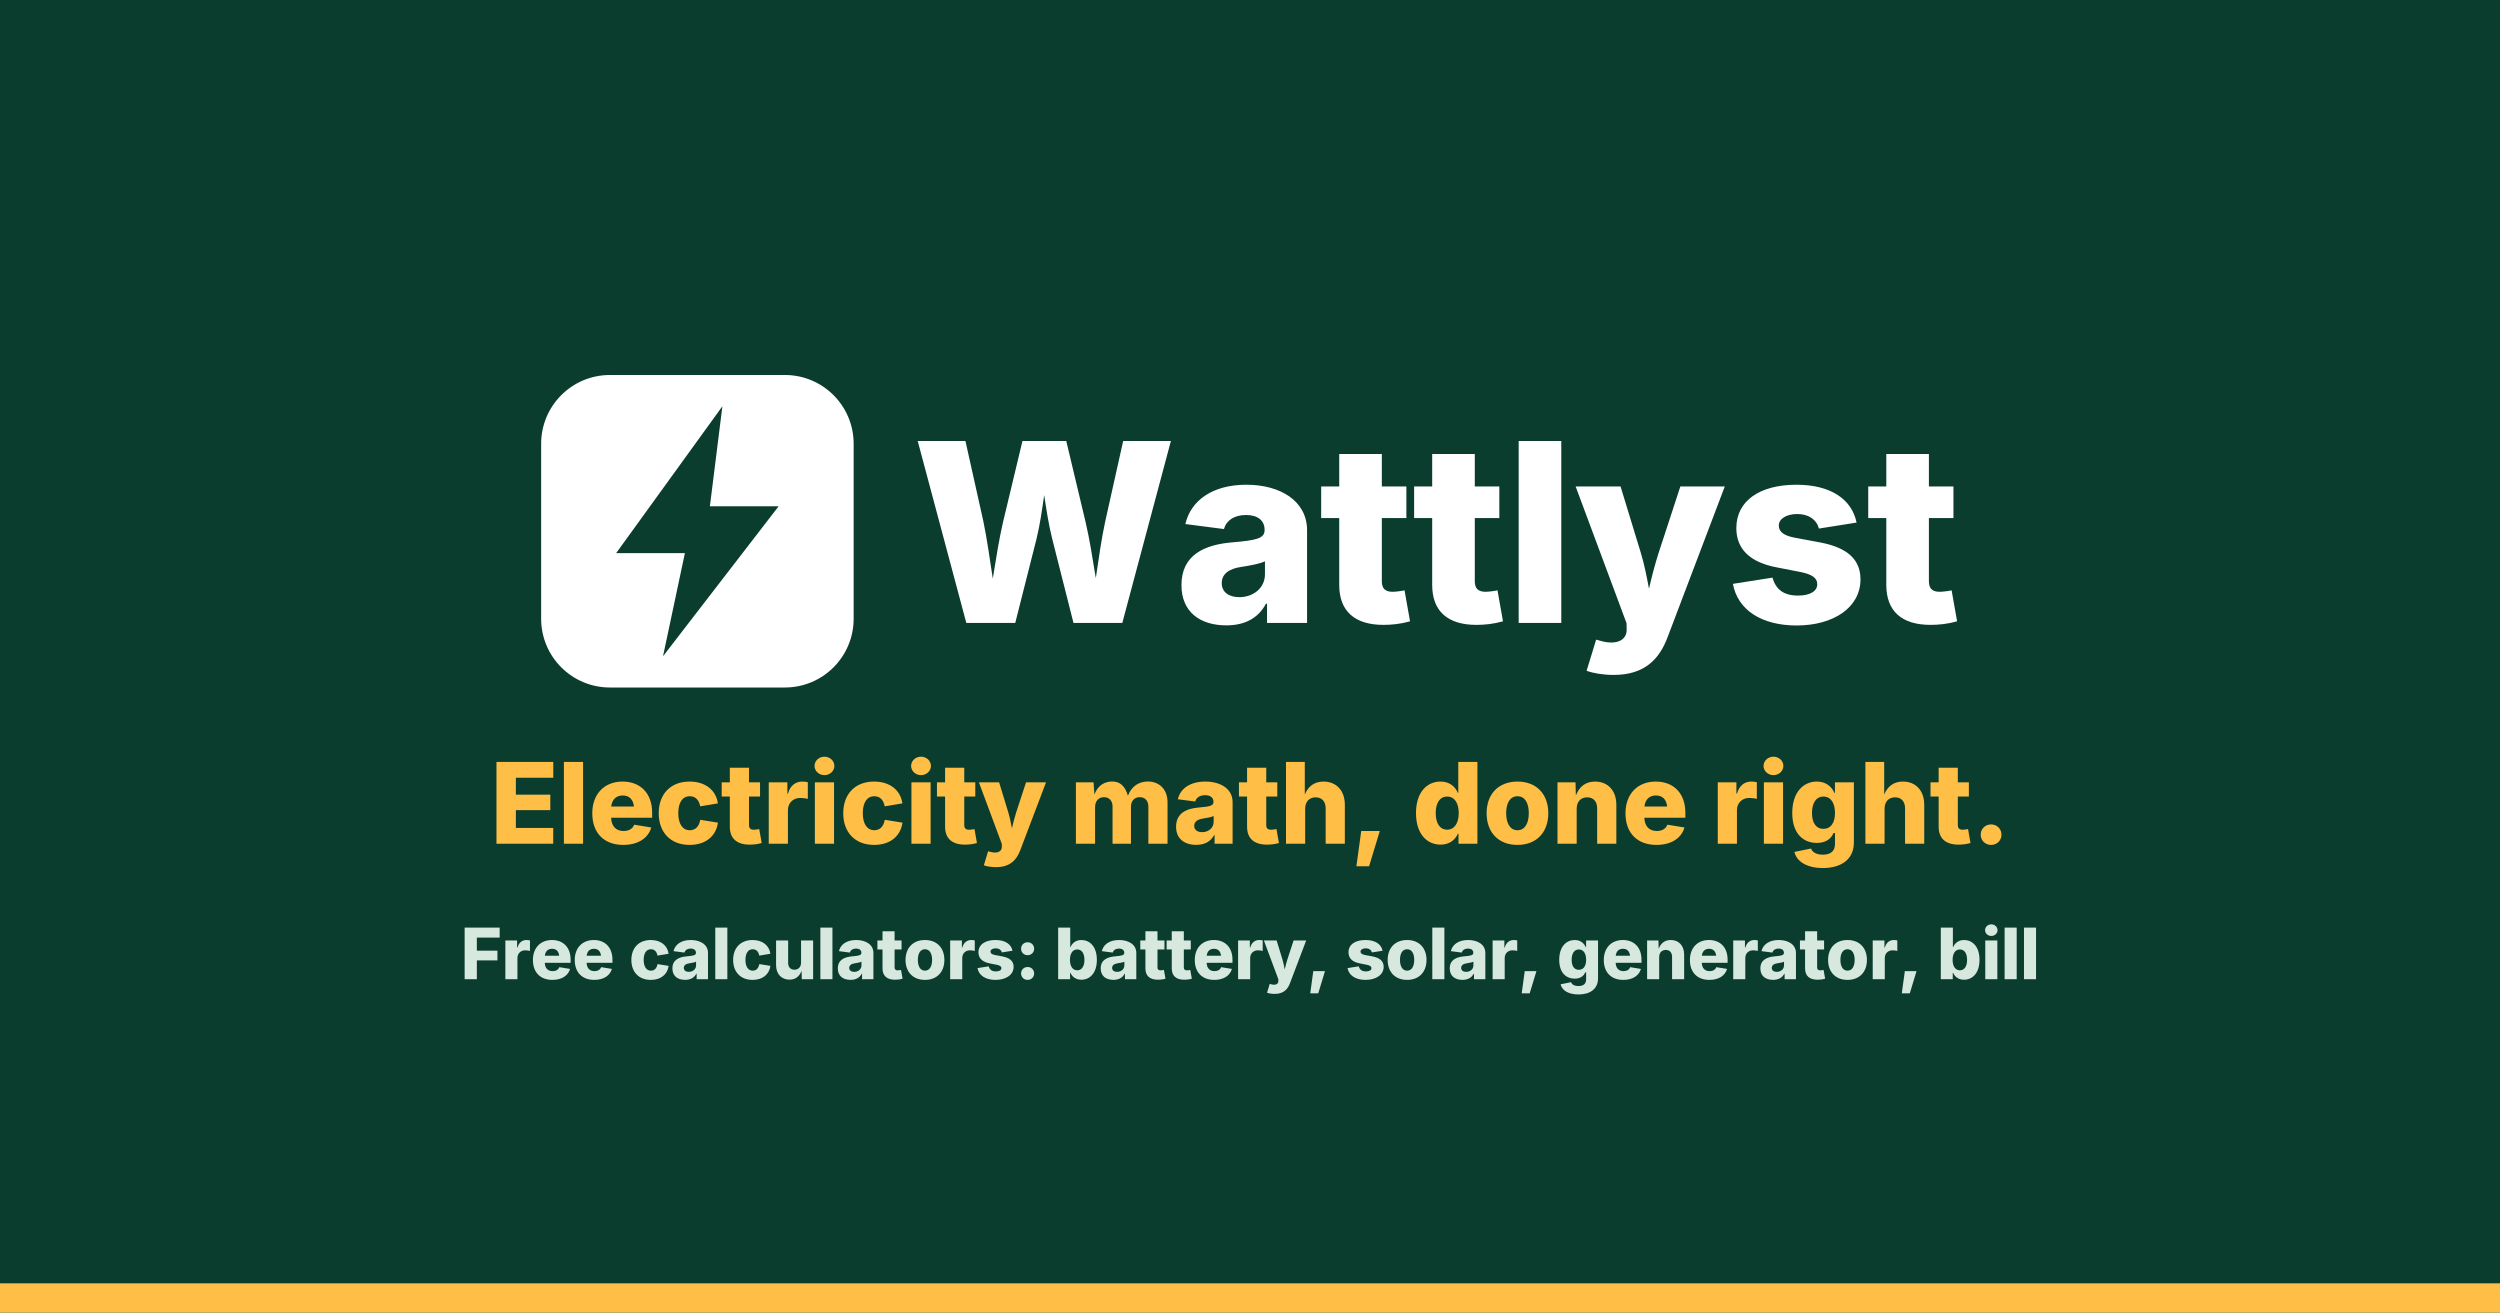
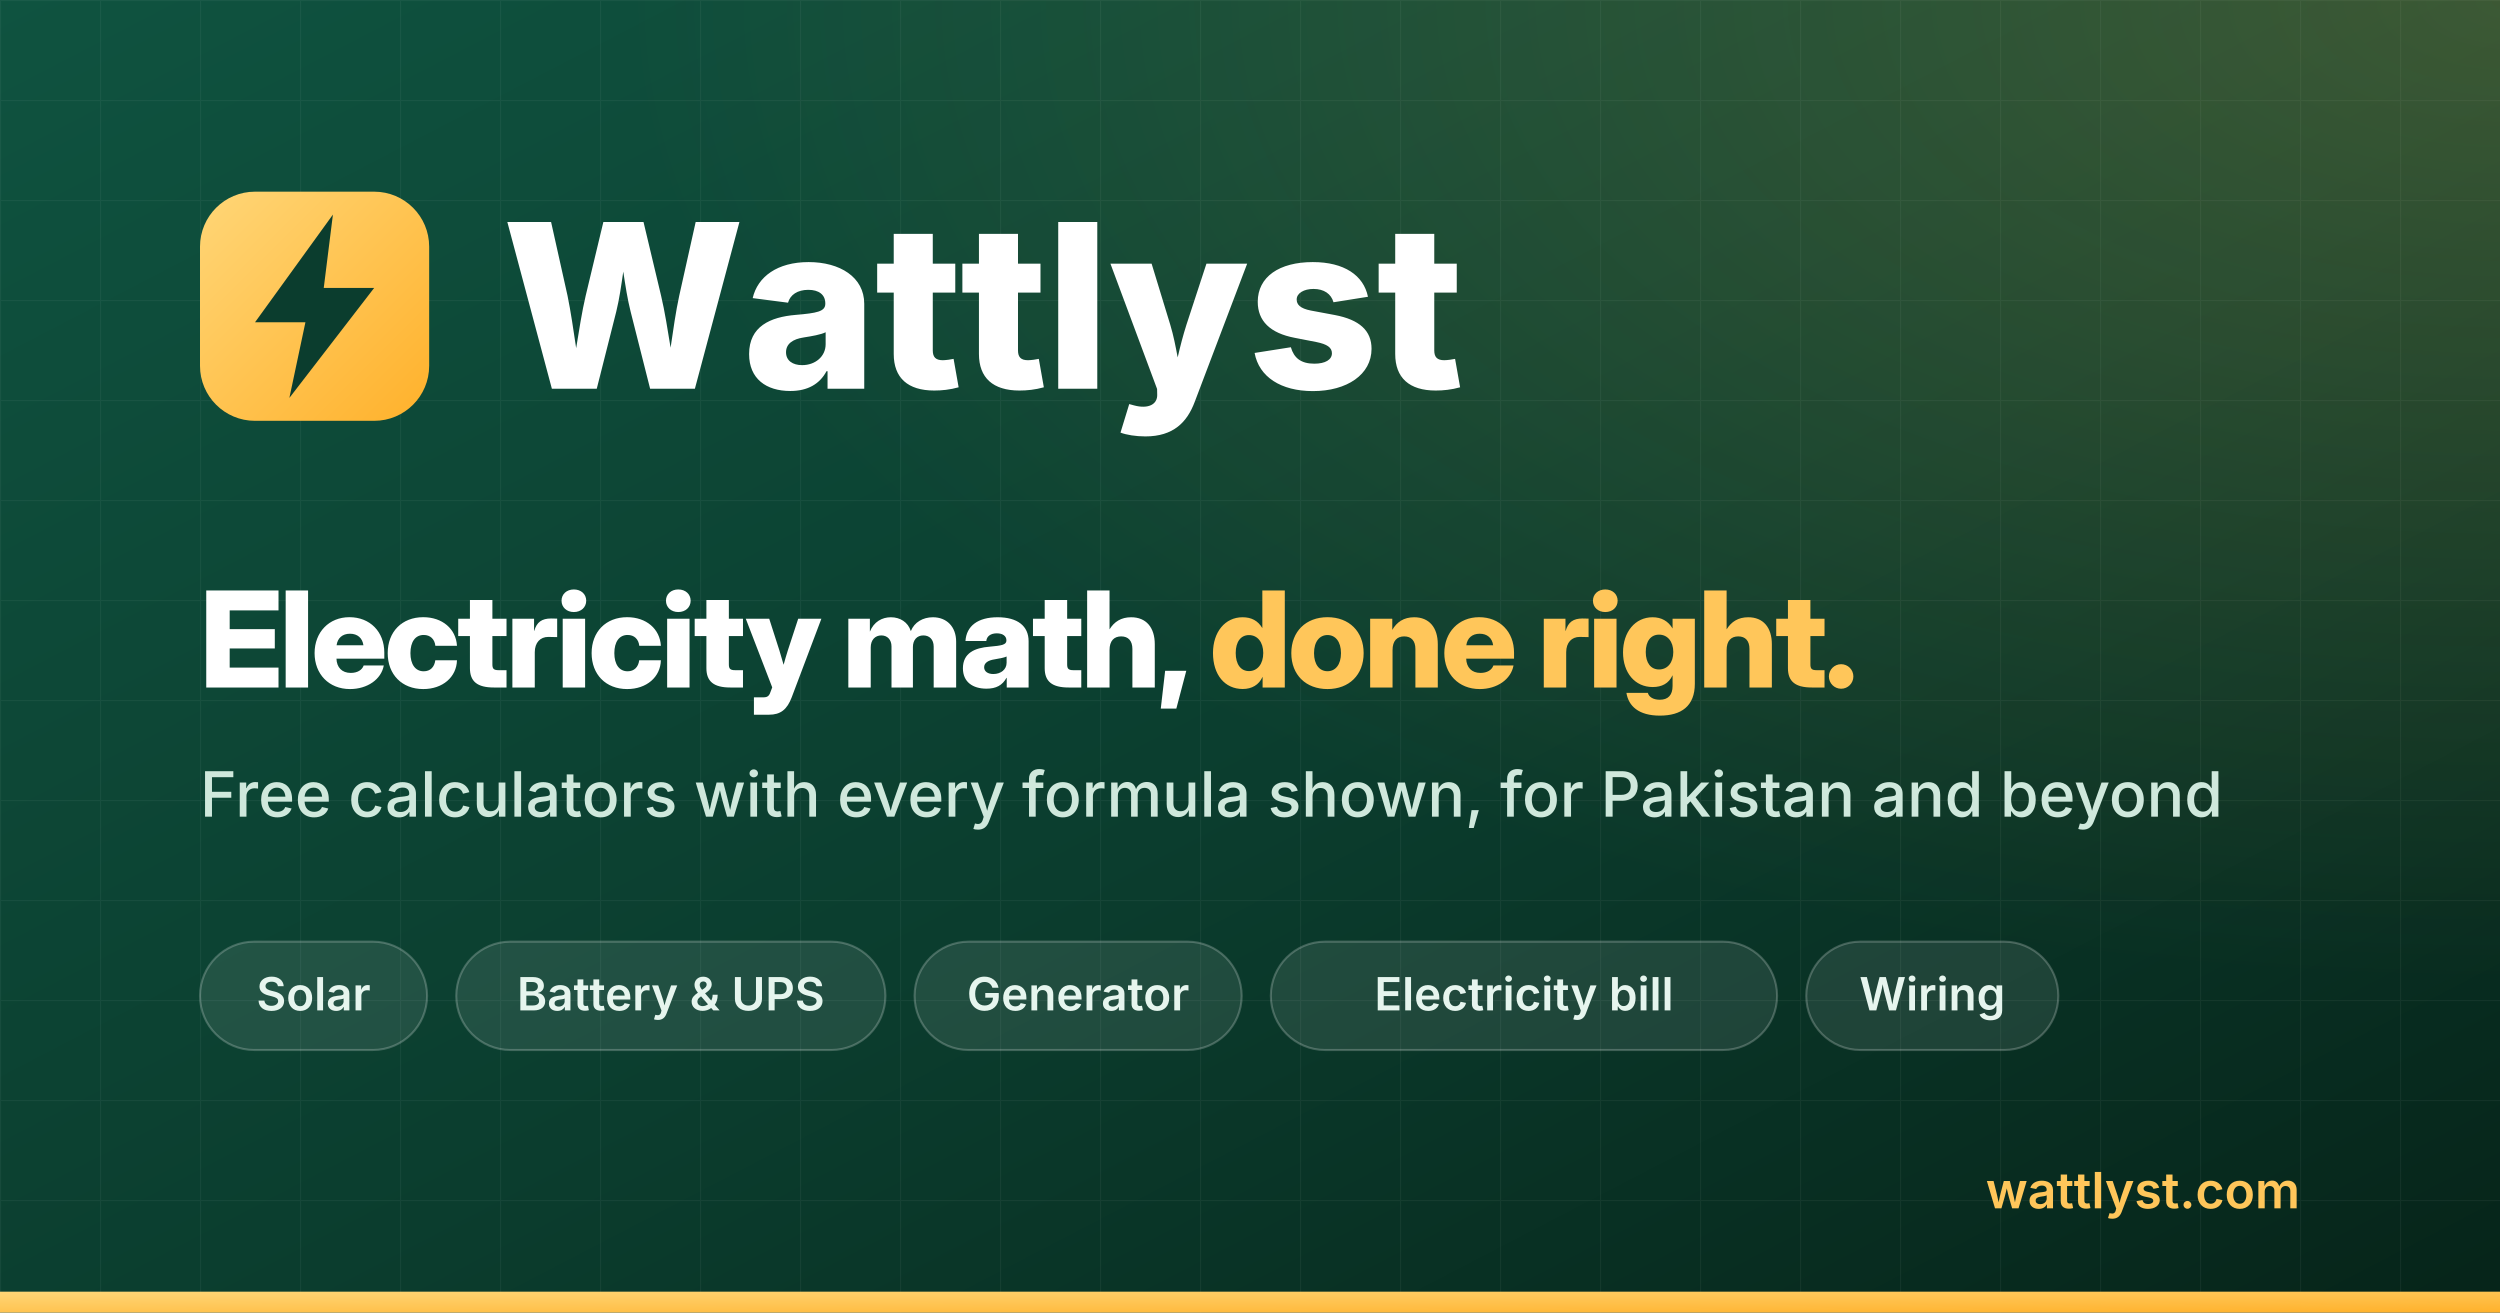
<svg xmlns="http://www.w3.org/2000/svg" viewBox="0 0 1200 630">
-   <rect width="1200" height="630" fill="#0b3d2e" />
-   <rect x="0" y="616" width="1200" height="14" fill="#ffbf47" />
-   <g transform="translate(259.75 180.0) scale(1.5)">
-     <rect width="100" height="100" rx="22" fill="#ffffff" />
+   <defs>
+     <linearGradient id="og" x1="0" y1="0" x2="1" y2="1">
+       <stop offset="0" stop-color="#17895f" />
+       <stop offset="1" stop-color="#0a3528" />
+     </linearGradient>
+     <linearGradient id="ob" x1="0" y1="0" x2="0" y2="1">
+       <stop offset="0" stop-color="#ffd677" />
+       <stop offset="1" stop-color="#ffaf1f" />
+     </linearGradient>
+     <linearGradient id="oa" x1="0" y1="0" x2="1" y2="1">
+       <stop offset="0" stop-color="#ffd677" />
+       <stop offset="1" stop-color="#ffb12b" />
+     </linearGradient>
+   </defs>
+   <defs>
+     <linearGradient id="obg" x1="0" y1="0" x2="1" y2="1">
+       <stop offset="0" stop-color="#0f5340" />
+       <stop offset=".55" stop-color="#0b3d2e" />
+       <stop offset="1" stop-color="#062419" />
+     </linearGradient>
+     <radialGradient id="oglow" cx="1" cy="0" r=".75">
+       <stop offset="0" stop-color="#ffbf47" stop-opacity=".2" />
+       <stop offset="1" stop-color="#ffbf47" stop-opacity="0" />
+     </radialGradient>
+     <pattern id="ogrid" width="48" height="48" patternUnits="userSpaceOnUse">
+       <path d="M48 0H0V48" fill="none" stroke="#ffffff" stroke-opacity=".05" />
+     </pattern>
+   </defs>
+   <rect width="1200" height="630" fill="url(#obg)" />
+   <rect width="1200" height="630" fill="url(#ogrid)" />
+   <rect width="1200" height="630" fill="url(#oglow)" />
+   <g transform="translate(96 92) scale(1.1)">
+     <rect width="100" height="100" rx="24" fill="url(#oa)" />
    <path d="M58 10 L24 57 H46 L39 90 L76 42 H54 Z" fill="#0b3d2e" />
  </g>
-   <path transform="translate(437.75 299.0)" d="M26.074 0.0H49.57L59.766 -40.312C61.406 -46.934 62.402 -54.082 63.457 -61.348C64.57 -53.965 65.684 -46.758 67.324 -40.312L77.52 0.0H100.957L124.277 -87.305H101.367L92.754 -48.691C90.996 -40.605 89.59 -30.762 88.242 -21.504C86.719 -30.762 85.195 -40.605 83.262 -48.691L74.062 -87.305H53.027L43.77 -48.691C41.836 -40.488 40.312 -30.586 38.789 -21.27C37.383 -30.586 35.977 -40.488 34.277 -48.691L25.664 -87.305H2.754ZM150.909 1.172C159.991 1.172 166.32 -2.461 169.894 -9.199H170.421V0.0H189.64V-44.473C189.64 -58.535 176.808 -66.328 160.519 -66.328C144.113 -66.328 133.8 -58.652 131.222 -47.461L149.738 -45.059C150.851 -49.16 154.659 -51.797 160.343 -51.797C165.909 -51.797 169.249 -49.219 169.249 -44.707V-44.473C169.249 -40.43 164.796 -39.609 153.722 -38.672C140.48 -37.559 129.347 -32.695 129.347 -18.164C129.347 -5.215 138.312 1.172 150.909 1.172ZM157.12 -12.363C152.198 -12.363 148.683 -14.707 148.683 -19.102C148.683 -23.438 152.081 -26.016 158.116 -26.895C161.925 -27.48 167.081 -28.359 169.425 -29.59V-23.32C169.425 -16.875 163.976 -12.363 157.12 -12.363ZM237.307 -65.508H225.53V-81.094H205.08V-65.508H196.409V-50.332H205.08V-18.223C205.08 -5.742 212.405 0.938 226.291 0.938C230.159 0.938 234.495 0.527 239.065 -0.762L236.428 -15.645C235.315 -15.352 232.151 -14.941 230.745 -14.941C227.053 -14.941 225.53 -16.582 225.53 -20.039V-50.332H237.307ZM281.927 -65.508H270.15V-81.094H249.701V-65.508H241.029V-50.332H249.701V-18.223C249.701 -5.742 257.025 0.938 270.912 0.938C274.779 0.938 279.115 0.527 283.685 -0.762L281.048 -15.645C279.935 -15.352 276.771 -14.941 275.365 -14.941C271.673 -14.941 270.15 -16.582 270.15 -20.039V-50.332H281.927ZM311.665 -87.305H291.216V0.0H311.665ZM323.824 22.969C326.871 24.141 331.793 24.961 336.832 24.961C351.539 24.961 358.688 17.52 362.672 6.914L390.152 -65.508H368.824L358.336 -33.457C356.578 -27.891 355.113 -22.324 353.766 -16.406C352.652 -22.324 351.598 -27.832 349.898 -33.457L340.113 -65.508H318.551L342.984 0.117L343.043 2.871C343.336 8.203 338.355 10.723 330.973 8.73L328.395 8.027ZM424.577 1.23C442.448 1.23 455.28 -7.441 455.28 -20.918C455.28 -30.41 449.011 -36.152 436.003 -38.613L423.464 -40.957C417.839 -42.07 416.081 -44.121 416.081 -46.758C416.081 -50.098 419.948 -52.266 424.87 -52.266C430.378 -52.266 434.128 -49.688 435.359 -45.293L453.405 -48.164C451.12 -59.414 440.925 -66.328 424.519 -66.328C406.941 -66.328 395.691 -58.594 395.691 -45.527C395.691 -35.508 402.136 -29.121 415.085 -26.66L426.511 -24.434C431.96 -23.32 434.538 -21.621 434.538 -18.574C434.538 -15.234 431.081 -13.125 425.339 -13.125C418.366 -13.125 414.675 -16.055 413.034 -21.738L394.05 -18.75C396.335 -6.211 407.82 1.23 424.577 1.23ZM499.901 -65.508H488.123V-81.094H467.674V-65.508H459.002V-50.332H467.674V-18.223C467.674 -5.742 474.998 0.938 488.885 0.938C492.752 0.938 497.088 0.527 501.659 -0.762L499.022 -15.645C497.909 -15.352 494.745 -14.941 493.338 -14.941C489.647 -14.941 488.123 -16.582 488.123 -20.039V-50.332H499.901Z" fill="#ffffff" />
-   <path transform="translate(235.25 405.0)" d="M3.059 0.0H30.296V-7.594H12.366V-16.137H28.898V-23.572H12.366V-31.693H30.322V-39.287H3.059ZM44.627 -39.287H35.425V0.0H44.627ZM63.915 0.554C71.061 0.554 75.886 -2.689 77.362 -7.805L69.162 -9.149C68.424 -7.172 66.552 -6.117 64.073 -6.117C60.593 -6.117 58.246 -8.227 58.088 -12.498H77.784V-14.818C77.784 -24.548 71.852 -29.848 63.572 -29.848C54.713 -29.848 49.044 -23.73 49.044 -14.634C49.044 -5.194 54.66 0.554 63.915 0.554ZM58.141 -17.851C58.483 -21.094 60.408 -23.177 63.651 -23.177C66.868 -23.177 68.688 -21.199 69.057 -17.851ZM95.754 0.554C103.348 0.554 108.437 -3.533 109.359 -10.125L100.869 -11.496C100.316 -8.306 98.575 -6.486 95.859 -6.486C92.326 -6.486 90.322 -9.624 90.322 -14.687C90.322 -19.775 92.326 -22.808 95.859 -22.808C98.575 -22.808 100.263 -21.041 100.843 -17.956L109.333 -19.38C108.41 -25.787 103.269 -29.848 95.754 -29.848C86.526 -29.848 80.936 -23.73 80.936 -14.634C80.936 -5.563 86.526 0.554 95.754 0.554ZM129.57 -29.479H124.271V-36.492H115.069V-29.479H111.166V-22.649H115.069V-8.2C115.069 -2.584 118.364 0.422 124.613 0.422C126.354 0.422 128.305 0.237 130.361 -0.343L129.175 -7.04C128.674 -6.908 127.25 -6.724 126.617 -6.724C124.956 -6.724 124.271 -7.462 124.271 -9.018V-22.649H129.57ZM133.75 0.0H142.952V-16.084C142.952 -19.617 145.457 -21.99 148.859 -21.99C149.966 -21.99 151.627 -21.806 152.497 -21.516V-29.531C151.733 -29.716 150.757 -29.848 149.887 -29.848C146.644 -29.848 144.06 -27.976 143.005 -24.1H142.689V-29.479H133.75ZM155.886 0.0H165.088V-29.479H155.886ZM160.474 -32.933C163.111 -32.933 165.246 -34.91 165.246 -37.362C165.246 -39.814 163.111 -41.792 160.474 -41.792C157.864 -41.792 155.728 -39.814 155.728 -37.362C155.728 -34.91 157.864 -32.933 160.474 -32.933ZM184.324 0.554C191.917 0.554 197.006 -3.533 197.929 -10.125L189.439 -11.496C188.885 -8.306 187.145 -6.486 184.429 -6.486C180.896 -6.486 178.892 -9.624 178.892 -14.687C178.892 -19.775 180.896 -22.808 184.429 -22.808C187.145 -22.808 188.832 -21.041 189.412 -17.956L197.903 -19.38C196.98 -25.787 191.838 -29.848 184.324 -29.848C175.095 -29.848 169.505 -23.73 169.505 -14.634C169.505 -5.563 175.095 0.554 184.324 0.554ZM202.241 0.0H211.443V-29.479H202.241ZM206.828 -32.933C209.465 -32.933 211.601 -34.91 211.601 -37.362C211.601 -39.814 209.465 -41.792 206.828 -41.792C204.218 -41.792 202.082 -39.814 202.082 -37.362C202.082 -34.91 204.218 -32.933 206.828 -32.933ZM232.893 -29.479H227.593V-36.492H218.391V-29.479H214.489V-22.649H218.391V-8.2C218.391 -2.584 221.687 0.422 227.936 0.422C229.676 0.422 231.627 0.237 233.684 -0.343L232.497 -7.04C231.996 -6.908 230.573 -6.724 229.94 -6.724C228.279 -6.724 227.593 -7.462 227.593 -9.018V-22.649H232.893ZM236.994 10.336C238.365 10.863 240.579 11.232 242.847 11.232C249.465 11.232 252.682 7.884 254.475 3.111L266.841 -29.479H257.244L252.524 -15.056C251.733 -12.551 251.074 -10.046 250.467 -7.383C249.966 -10.046 249.492 -12.524 248.727 -15.056L244.324 -29.479H234.621L245.616 0.053L245.642 1.292C245.774 3.691 243.533 4.825 240.21 3.929L239.05 3.612ZM281.186 0.0H290.388V-17.508C290.388 -20.593 292.155 -22.359 294.66 -22.359C297.112 -22.359 298.773 -20.646 298.773 -17.93V0.0H307.606V-17.692C307.606 -20.514 309.214 -22.359 311.825 -22.359C314.25 -22.359 315.964 -20.777 315.964 -17.798V0.0H325.166V-19.881C325.166 -26.104 321.238 -29.874 315.727 -29.874C311.746 -29.874 307.949 -27.87 306.156 -23.045C304.706 -27.87 302.306 -29.874 298.562 -29.874C295.002 -29.874 291.707 -28.055 290.072 -23.625L289.65 -29.479H281.186ZM338.97 0.527C343.057 0.527 345.905 -1.107 347.513 -4.14H347.751V0.0H356.399V-20.013C356.399 -26.341 350.625 -29.848 343.294 -29.848C335.912 -29.848 331.271 -26.394 330.111 -21.357L338.443 -20.276C338.944 -22.122 340.658 -23.309 343.215 -23.309C345.72 -23.309 347.223 -22.148 347.223 -20.118V-20.013C347.223 -18.193 345.219 -17.824 340.236 -17.402C334.277 -16.901 329.267 -14.713 329.267 -8.174C329.267 -2.347 333.301 0.527 338.97 0.527ZM341.765 -5.563C339.55 -5.563 337.968 -6.618 337.968 -8.596C337.968 -10.547 339.498 -11.707 342.213 -12.103C343.927 -12.366 346.248 -12.762 347.302 -13.315V-10.494C347.302 -7.594 344.85 -5.563 341.765 -5.563ZM377.849 -29.479H372.549V-36.492H363.347V-29.479H359.445V-22.649H363.347V-8.2C363.347 -2.584 366.643 0.422 372.892 0.422C374.632 0.422 376.584 0.237 378.64 -0.343L377.454 -7.04C376.953 -6.908 375.529 -6.724 374.896 -6.724C373.235 -6.724 372.549 -7.462 372.549 -9.018V-22.649H377.849ZM391.231 -16.822C391.231 -20.25 393.261 -22.28 396.267 -22.28C399.273 -22.28 401.066 -20.303 401.066 -16.98V0.0H410.268V-18.773C410.268 -25.444 406.234 -29.848 400.064 -29.848C395.476 -29.848 392.629 -27.422 391.046 -23.625V-39.287H382.029V0.0H391.231ZM415.819 10.811H421.91L427.051 -6.117H418.139ZM456.241 0.422C460.723 0.422 463.36 -2.109 464.52 -4.772H464.837V0.0H473.907V-39.287H464.731V-24.416H464.52C463.413 -27.079 460.882 -29.848 456.162 -29.848C449.966 -29.848 444.428 -25.049 444.428 -14.713C444.428 -4.72 449.676 0.422 456.241 0.422ZM459.379 -6.75C455.819 -6.75 453.894 -9.914 453.894 -14.713C453.894 -19.512 455.819 -22.649 459.379 -22.649C462.885 -22.649 464.942 -19.591 464.942 -14.713C464.942 -9.888 462.859 -6.75 459.379 -6.75ZM493.142 0.554C502.344 0.554 507.934 -5.563 507.934 -14.634C507.934 -23.73 502.344 -29.848 493.142 -29.848C483.914 -29.848 478.324 -23.73 478.324 -14.634C478.324 -5.563 483.914 0.554 493.142 0.554ZM493.142 -6.486C489.609 -6.486 487.711 -9.782 487.711 -14.687C487.711 -19.617 489.609 -22.808 493.142 -22.808C496.676 -22.808 498.574 -19.617 498.574 -14.687C498.574 -9.782 496.676 -6.486 493.142 -6.486ZM521.554 -16.822C521.554 -20.25 523.584 -22.28 526.59 -22.28C529.596 -22.28 531.388 -20.303 531.388 -16.98V0.0H540.591V-18.773C540.591 -25.444 536.556 -29.848 530.387 -29.848C525.614 -29.848 522.714 -27.211 521.158 -23.124L521 -29.479H512.351V0.0H521.554ZM559.852 0.554C566.998 0.554 571.823 -2.689 573.3 -7.805L565.099 -9.149C564.361 -7.172 562.489 -6.117 560.011 -6.117C556.53 -6.117 554.183 -8.227 554.025 -12.498H573.722V-14.818C573.722 -24.548 567.789 -29.848 559.51 -29.848C550.65 -29.848 544.981 -23.73 544.981 -14.634C544.981 -5.194 550.598 0.554 559.852 0.554ZM554.078 -17.851C554.421 -21.094 556.346 -23.177 559.589 -23.177C562.806 -23.177 564.625 -21.199 564.994 -17.851ZM589.279 0.0H598.481V-16.084C598.481 -19.617 600.986 -21.99 604.388 -21.99C605.495 -21.99 607.156 -21.806 608.026 -21.516V-29.531C607.262 -29.716 606.286 -29.848 605.416 -29.848C602.173 -29.848 599.589 -27.976 598.534 -24.1H598.218V-29.479H589.279ZM611.415 0.0H620.617V-29.479H611.415ZM616.003 -32.933C618.64 -32.933 620.775 -34.91 620.775 -37.362C620.775 -39.814 618.64 -41.792 616.003 -41.792C613.393 -41.792 611.257 -39.814 611.257 -37.362C611.257 -34.91 613.393 -32.933 616.003 -32.933ZM639.747 11.654C648.554 11.654 654.618 7.488 654.618 -0.659V-29.479H645.521V-24.416H645.258C644.15 -27.079 641.487 -29.848 636.82 -29.848C630.624 -29.848 625.034 -25.049 625.034 -14.739C625.034 -4.799 630.387 -0.396 636.847 -0.396C641.224 -0.396 643.755 -2.479 644.836 -5.142H645.548V0.079C645.548 3.586 643.438 5.247 639.694 5.247C636.398 5.247 634.579 3.902 634.052 2.294L626.063 3.929C627.144 8.543 632.048 11.654 639.747 11.654ZM639.984 -7.146C636.451 -7.146 634.5 -10.02 634.5 -14.766C634.5 -19.512 636.451 -22.649 639.984 -22.649C643.518 -22.649 645.548 -19.591 645.548 -14.766C645.548 -9.993 643.518 -7.146 639.984 -7.146ZM669.345 -16.822C669.345 -20.25 671.375 -22.28 674.381 -22.28C677.387 -22.28 679.18 -20.303 679.18 -16.98V0.0H688.382V-18.773C688.382 -25.444 684.348 -29.848 678.178 -29.848C673.59 -29.848 670.742 -27.422 669.16 -23.625V-39.287H660.143V0.0H669.345ZM709.806 -29.479H704.506V-36.492H695.304V-29.479H691.401V-22.649H695.304V-8.2C695.304 -2.584 698.6 0.422 704.849 0.422C706.589 0.422 708.54 0.237 710.597 -0.343L709.41 -7.04C708.909 -6.908 707.485 -6.724 706.853 -6.724C705.191 -6.724 704.506 -7.462 704.506 -9.018V-22.649H709.806ZM720.472 0.554C723.293 0.554 725.455 -1.556 725.455 -4.351C725.455 -7.146 723.293 -9.281 720.472 -9.281C717.651 -9.281 715.488 -7.146 715.488 -4.351C715.488 -1.556 717.651 0.554 720.472 0.554Z" fill="#ffbf47" />
-   <path transform="translate(221.1 470.0)" d="M1.926 0.0H7.786V-8.998H17.664V-13.68H7.786V-19.955H18.743V-24.736H1.926ZM21.474 0.0H27.268V-10.127C27.268 -12.352 28.846 -13.846 30.987 -13.846C31.684 -13.846 32.73 -13.729 33.278 -13.547V-18.594C32.797 -18.71 32.182 -18.793 31.635 -18.793C29.593 -18.793 27.966 -17.614 27.302 -15.174H27.102V-18.561H21.474ZM44.061 0.349C48.56 0.349 51.598 -1.693 52.528 -4.914L47.365 -5.761C46.9 -4.516 45.721 -3.852 44.161 -3.852C41.969 -3.852 40.492 -5.18 40.392 -7.869H52.794V-9.33C52.794 -15.456 49.058 -18.793 43.845 -18.793C38.267 -18.793 34.698 -14.941 34.698 -9.214C34.698 -3.271 38.234 0.349 44.061 0.349ZM40.425 -11.239C40.641 -13.281 41.853 -14.593 43.895 -14.593C45.921 -14.593 47.066 -13.348 47.299 -11.239ZM64.141 0.349C68.64 0.349 71.678 -1.693 72.608 -4.914L67.445 -5.761C66.98 -4.516 65.801 -3.852 64.241 -3.852C62.049 -3.852 60.572 -5.18 60.472 -7.869H72.874V-9.33C72.874 -15.456 69.138 -18.793 63.925 -18.793C58.347 -18.793 54.778 -14.941 54.778 -9.214C54.778 -3.271 58.314 0.349 64.141 0.349ZM60.505 -11.239C60.721 -13.281 61.933 -14.593 63.975 -14.593C66.001 -14.593 67.146 -13.348 67.378 -11.239ZM91.285 0.349C96.067 0.349 99.271 -2.225 99.852 -6.375L94.506 -7.238C94.157 -5.229 93.062 -4.084 91.352 -4.084C89.127 -4.084 87.865 -6.06 87.865 -9.247C87.865 -12.451 89.127 -14.36 91.352 -14.36C93.062 -14.36 94.124 -13.248 94.489 -11.306L99.835 -12.202C99.254 -16.236 96.017 -18.793 91.285 -18.793C85.475 -18.793 81.955 -14.941 81.955 -9.214C81.955 -3.503 85.475 0.349 91.285 0.349ZM107.763 0.332C110.336 0.332 112.129 -0.697 113.142 -2.606H113.291V0.0H118.736V-12.601C118.736 -16.585 115.101 -18.793 110.485 -18.793C105.837 -18.793 102.915 -16.618 102.185 -13.447L107.431 -12.767C107.746 -13.929 108.825 -14.676 110.436 -14.676C112.013 -14.676 112.959 -13.945 112.959 -12.667V-12.601C112.959 -11.455 111.697 -11.223 108.56 -10.957C104.808 -10.642 101.653 -9.264 101.653 -5.146C101.653 -1.478 104.193 0.332 107.763 0.332ZM109.523 -3.503C108.128 -3.503 107.132 -4.167 107.132 -5.412C107.132 -6.641 108.095 -7.371 109.805 -7.62C110.884 -7.786 112.345 -8.035 113.009 -8.384V-6.607C113.009 -4.781 111.465 -3.503 109.523 -3.503ZM128.025 -24.736H122.231V0.0H128.025ZM140.136 0.349C144.918 0.349 148.122 -2.225 148.703 -6.375L143.357 -7.238C143.009 -5.229 141.913 -4.084 140.203 -4.084C137.978 -4.084 136.717 -6.06 136.717 -9.247C136.717 -12.451 137.978 -14.36 140.203 -14.36C141.913 -14.36 142.975 -13.248 143.341 -11.306L148.686 -12.202C148.105 -16.236 144.868 -18.793 140.136 -18.793C134.326 -18.793 130.806 -14.941 130.806 -9.214C130.806 -3.503 134.326 0.349 140.136 0.349ZM157.859 0.232C160.847 0.232 162.673 -1.428 163.669 -4.018L163.753 0.0H169.198V-18.561H163.404V-7.969C163.404 -5.811 162.126 -4.532 160.233 -4.532C158.34 -4.532 157.211 -5.777 157.211 -7.869V-18.561H151.418V-6.74C151.418 -2.54 153.958 0.232 157.859 0.232ZM178.47 -24.736H172.676V0.0H178.47ZM187.161 0.332C189.735 0.332 191.528 -0.697 192.54 -2.606H192.69V0.0H198.135V-12.601C198.135 -16.585 194.499 -18.793 189.884 -18.793C185.236 -18.793 182.314 -16.618 181.583 -13.447L186.829 -12.767C187.145 -13.929 188.224 -14.676 189.834 -14.676C191.411 -14.676 192.358 -13.945 192.358 -12.667V-12.601C192.358 -11.455 191.096 -11.223 187.958 -10.957C184.206 -10.642 181.052 -9.264 181.052 -5.146C181.052 -1.478 183.592 0.332 187.161 0.332ZM188.921 -3.503C187.527 -3.503 186.531 -4.167 186.531 -5.412C186.531 -6.641 187.493 -7.371 189.203 -7.62C190.282 -7.786 191.743 -8.035 192.407 -8.384V-6.607C192.407 -4.781 190.864 -3.503 188.921 -3.503ZM211.641 -18.561H208.304V-22.977H202.51V-18.561H200.053V-14.261H202.51V-5.163C202.51 -1.627 204.585 0.266 208.52 0.266C209.615 0.266 210.844 0.149 212.139 -0.216L211.392 -4.433C211.076 -4.35 210.18 -4.233 209.781 -4.233C208.735 -4.233 208.304 -4.698 208.304 -5.678V-14.261H211.641ZM222.889 0.349C228.683 0.349 232.202 -3.503 232.202 -9.214C232.202 -14.941 228.683 -18.793 222.889 -18.793C217.078 -18.793 213.559 -14.941 213.559 -9.214C213.559 -3.503 217.078 0.349 222.889 0.349ZM222.889 -4.084C220.664 -4.084 219.469 -6.159 219.469 -9.247C219.469 -12.352 220.664 -14.36 222.889 -14.36C225.113 -14.36 226.309 -12.352 226.309 -9.247C226.309 -6.159 225.113 -4.084 222.889 -4.084ZM234.983 0.0H240.777V-10.127C240.777 -12.352 242.354 -13.846 244.496 -13.846C245.193 -13.846 246.239 -13.729 246.787 -13.547V-18.594C246.305 -18.71 245.691 -18.793 245.143 -18.793C243.101 -18.793 241.474 -17.614 240.81 -15.174H240.611V-18.561H234.983ZM256.74 0.349C261.803 0.349 265.439 -2.108 265.439 -5.927C265.439 -8.616 263.663 -10.243 259.977 -10.94L256.424 -11.604C254.831 -11.92 254.333 -12.501 254.333 -13.248C254.333 -14.194 255.428 -14.809 256.823 -14.809C258.383 -14.809 259.446 -14.078 259.795 -12.833L264.908 -13.646C264.26 -16.834 261.372 -18.793 256.723 -18.793C251.743 -18.793 248.555 -16.602 248.555 -12.899C248.555 -10.061 250.381 -8.251 254.05 -7.554L257.288 -6.923C258.832 -6.607 259.562 -6.126 259.562 -5.263C259.562 -4.316 258.583 -3.719 256.956 -3.719C254.98 -3.719 253.934 -4.549 253.469 -6.159L248.09 -5.312C248.738 -1.76 251.992 0.349 256.74 0.349ZM272.155 -11.505C273.931 -11.505 275.292 -12.85 275.292 -14.609C275.292 -16.369 273.931 -17.714 272.155 -17.714C270.378 -17.714 269.017 -16.369 269.017 -14.609C269.017 -12.85 270.378 -11.505 272.155 -11.505ZM272.155 0.349C273.931 0.349 275.292 -0.979 275.292 -2.739C275.292 -4.499 273.931 -5.844 272.155 -5.844C270.378 -5.844 269.017 -4.499 269.017 -2.739C269.017 -0.979 270.378 0.349 272.155 0.349ZM297.954 0.266C302.071 0.266 305.392 -2.972 305.392 -9.264C305.392 -15.771 301.889 -18.793 297.987 -18.793C295.032 -18.793 293.439 -17.05 292.741 -15.373H292.609V-24.736H286.815V0.0H292.542V-3.005H292.741C293.472 -1.328 295.115 0.266 297.954 0.266ZM295.979 -4.25C293.771 -4.25 292.476 -6.226 292.476 -9.264C292.476 -12.335 293.771 -14.261 295.979 -14.261C298.22 -14.261 299.432 -12.285 299.432 -9.264C299.432 -6.242 298.203 -4.25 295.979 -4.25ZM313.353 0.332C315.926 0.332 317.719 -0.697 318.731 -2.606H318.881V0.0H324.326V-12.601C324.326 -16.585 320.69 -18.793 316.075 -18.793C311.427 -18.793 308.505 -16.618 307.774 -13.447L313.02 -12.767C313.336 -13.929 314.415 -14.676 316.025 -14.676C317.603 -14.676 318.549 -13.945 318.549 -12.667V-12.601C318.549 -11.455 317.287 -11.223 314.149 -10.957C310.397 -10.642 307.243 -9.264 307.243 -5.146C307.243 -1.478 309.783 0.332 313.353 0.332ZM315.112 -3.503C313.718 -3.503 312.722 -4.167 312.722 -5.412C312.722 -6.641 313.685 -7.371 315.394 -7.62C316.474 -7.786 317.935 -8.035 318.599 -8.384V-6.607C318.599 -4.781 317.055 -3.503 315.112 -3.503ZM337.832 -18.561H334.495V-22.977H328.701V-18.561H326.244V-14.261H328.701V-5.163C328.701 -1.627 330.776 0.266 334.711 0.266C335.806 0.266 337.035 0.149 338.33 -0.216L337.583 -4.433C337.267 -4.35 336.371 -4.233 335.972 -4.233C334.927 -4.233 334.495 -4.698 334.495 -5.678V-14.261H337.832ZM350.474 -18.561H347.137V-22.977H341.343V-18.561H338.886V-14.261H341.343V-5.163C341.343 -1.627 343.419 0.266 347.353 0.266C348.449 0.266 349.677 0.149 350.972 -0.216L350.225 -4.433C349.91 -4.35 349.013 -4.233 348.615 -4.233C347.569 -4.233 347.137 -4.698 347.137 -5.678V-14.261H350.474ZM361.755 0.349C366.254 0.349 369.292 -1.693 370.222 -4.914L365.059 -5.761C364.594 -4.516 363.416 -3.852 361.855 -3.852C359.664 -3.852 358.186 -5.18 358.086 -7.869H370.488V-9.33C370.488 -15.456 366.752 -18.793 361.54 -18.793C355.961 -18.793 352.392 -14.941 352.392 -9.214C352.392 -3.271 355.928 0.349 361.755 0.349ZM358.12 -11.239C358.335 -13.281 359.547 -14.593 361.589 -14.593C363.615 -14.593 364.76 -13.348 364.993 -11.239ZM373.186 0.0H378.98V-10.127C378.98 -12.352 380.557 -13.846 382.699 -13.846C383.396 -13.846 384.442 -13.729 384.99 -13.547V-18.594C384.508 -18.71 383.894 -18.793 383.346 -18.793C381.304 -18.793 379.677 -17.614 379.013 -15.174H378.814V-18.561H373.186ZM387.073 6.508C387.937 6.84 389.331 7.072 390.759 7.072C394.926 7.072 396.951 4.964 398.08 1.959L405.866 -18.561H399.823L396.852 -9.479C396.354 -7.902 395.939 -6.325 395.557 -4.648C395.241 -6.325 394.943 -7.886 394.461 -9.479L391.689 -18.561H385.579L392.502 0.033L392.519 0.813C392.602 2.324 391.191 3.038 389.099 2.474L388.368 2.274ZM407.817 6.807H411.652L414.89 -3.852H409.278ZM434.364 0.349C439.427 0.349 443.063 -2.108 443.063 -5.927C443.063 -8.616 441.287 -10.243 437.601 -10.94L434.049 -11.604C432.455 -11.92 431.957 -12.501 431.957 -13.248C431.957 -14.194 433.052 -14.809 434.447 -14.809C436.008 -14.809 437.07 -14.078 437.419 -12.833L442.532 -13.646C441.884 -16.834 438.996 -18.793 434.347 -18.793C429.367 -18.793 426.179 -16.602 426.179 -12.899C426.179 -10.061 428.006 -8.251 431.674 -7.554L434.912 -6.923C436.456 -6.607 437.186 -6.126 437.186 -5.263C437.186 -4.316 436.207 -3.719 434.58 -3.719C432.604 -3.719 431.558 -4.549 431.093 -6.159L425.715 -5.312C426.362 -1.76 429.616 0.349 434.364 0.349ZM454.311 0.349C460.105 0.349 463.625 -3.503 463.625 -9.214C463.625 -14.941 460.105 -18.793 454.311 -18.793C448.501 -18.793 444.981 -14.941 444.981 -9.214C444.981 -3.503 448.501 0.349 454.311 0.349ZM454.311 -4.084C452.086 -4.084 450.891 -6.159 450.891 -9.247C450.891 -12.352 452.086 -14.36 454.311 -14.36C456.536 -14.36 457.731 -12.352 457.731 -9.247C457.731 -6.159 456.536 -4.084 454.311 -4.084ZM472.2 -24.736H466.406V0.0H472.2ZM480.891 0.332C483.464 0.332 485.257 -0.697 486.27 -2.606H486.419V0.0H491.864V-12.601C491.864 -16.585 488.229 -18.793 483.613 -18.793C478.965 -18.793 476.043 -16.618 475.313 -13.447L480.559 -12.767C480.874 -13.929 481.953 -14.676 483.564 -14.676C485.141 -14.676 486.087 -13.945 486.087 -12.667V-12.601C486.087 -11.455 484.825 -11.223 481.688 -10.957C477.936 -10.642 474.781 -9.264 474.781 -5.146C474.781 -1.478 477.321 0.332 480.891 0.332ZM482.651 -3.503C481.256 -3.503 480.26 -4.167 480.26 -5.412C480.26 -6.641 481.223 -7.371 482.933 -7.62C484.012 -7.786 485.473 -8.035 486.137 -8.384V-6.607C486.137 -4.781 484.593 -3.503 482.651 -3.503ZM495.359 0.0H501.153V-10.127C501.153 -12.352 502.731 -13.846 504.872 -13.846C505.569 -13.846 506.615 -13.729 507.163 -13.547V-18.594C506.682 -18.71 506.067 -18.793 505.52 -18.793C503.478 -18.793 501.851 -17.614 501.187 -15.174H500.987V-18.561H495.359ZM509.313 6.807H513.148L516.386 -3.852H510.774ZM536.59 7.338C542.135 7.338 545.954 4.715 545.954 -0.415V-18.561H540.226V-15.373H540.06C539.363 -17.05 537.686 -18.793 534.748 -18.793C530.846 -18.793 527.327 -15.771 527.327 -9.28C527.327 -3.021 530.697 -0.249 534.764 -0.249C537.52 -0.249 539.114 -1.561 539.794 -3.237H540.243V0.05C540.243 2.258 538.915 3.304 536.557 3.304C534.482 3.304 533.336 2.457 533.004 1.444L527.974 2.474C528.655 5.379 531.743 7.338 536.59 7.338ZM536.74 -4.499C534.515 -4.499 533.287 -6.309 533.287 -9.297C533.287 -12.285 534.515 -14.261 536.74 -14.261C538.964 -14.261 540.243 -12.335 540.243 -9.297C540.243 -6.292 538.964 -4.499 536.74 -4.499ZM558.081 0.349C562.58 0.349 565.619 -1.693 566.548 -4.914L561.385 -5.761C560.92 -4.516 559.742 -3.852 558.181 -3.852C555.99 -3.852 554.512 -5.18 554.413 -7.869H566.814V-9.33C566.814 -15.456 563.079 -18.793 557.866 -18.793C552.288 -18.793 548.718 -14.941 548.718 -9.214C548.718 -3.271 552.254 0.349 558.081 0.349ZM554.446 -11.239C554.662 -13.281 555.873 -14.593 557.915 -14.593C559.941 -14.593 561.086 -13.348 561.319 -11.239ZM575.306 -10.592C575.306 -12.75 576.584 -14.028 578.477 -14.028C580.369 -14.028 581.498 -12.783 581.498 -10.691V0.0H587.292V-11.82C587.292 -16.021 584.752 -18.793 580.867 -18.793C577.863 -18.793 576.036 -17.133 575.057 -14.56L574.957 -18.561H569.512V0.0H575.306ZM599.42 0.349C603.919 0.349 606.957 -1.693 607.887 -4.914L602.724 -5.761C602.259 -4.516 601.08 -3.852 599.52 -3.852C597.328 -3.852 595.851 -5.18 595.751 -7.869H608.152V-9.33C608.152 -15.456 604.417 -18.793 599.204 -18.793C593.626 -18.793 590.057 -14.941 590.057 -9.214C590.057 -3.271 593.593 0.349 599.42 0.349ZM595.784 -11.239C596 -13.281 597.212 -14.593 599.254 -14.593C601.279 -14.593 602.425 -13.348 602.657 -11.239ZM610.851 0.0H616.644V-10.127C616.644 -12.352 618.222 -13.846 620.363 -13.846C621.06 -13.846 622.106 -13.729 622.654 -13.547V-18.594C622.173 -18.71 621.559 -18.793 621.011 -18.793C618.969 -18.793 617.342 -17.614 616.678 -15.174H616.478V-18.561H610.851ZM629.984 0.332C632.557 0.332 634.35 -0.697 635.363 -2.606H635.512V0.0H640.958V-12.601C640.958 -16.585 637.322 -18.793 632.707 -18.793C628.058 -18.793 625.136 -16.618 624.406 -13.447L629.652 -12.767C629.968 -13.929 631.047 -14.676 632.657 -14.676C634.234 -14.676 635.18 -13.945 635.18 -12.667V-12.601C635.18 -11.455 633.919 -11.223 630.781 -10.957C627.029 -10.642 623.875 -9.264 623.875 -5.146C623.875 -1.478 626.415 0.332 629.984 0.332ZM631.744 -3.503C630.349 -3.503 629.353 -4.167 629.353 -5.412C629.353 -6.641 630.316 -7.371 632.026 -7.62C633.105 -7.786 634.566 -8.035 635.23 -8.384V-6.607C635.23 -4.781 633.686 -3.503 631.744 -3.503ZM654.463 -18.561H651.127V-22.977H645.333V-18.561H642.876V-14.261H645.333V-5.163C645.333 -1.627 647.408 0.266 651.342 0.266C652.438 0.266 653.667 0.149 654.962 -0.216L654.214 -4.433C653.899 -4.35 653.003 -4.233 652.604 -4.233C651.558 -4.233 651.127 -4.698 651.127 -5.678V-14.261H654.463ZM665.711 0.349C671.505 0.349 675.025 -3.503 675.025 -9.214C675.025 -14.941 671.505 -18.793 665.711 -18.793C659.901 -18.793 656.381 -14.941 656.381 -9.214C656.381 -3.503 659.901 0.349 665.711 0.349ZM665.711 -4.084C663.487 -4.084 662.291 -6.159 662.291 -9.247C662.291 -12.352 663.487 -14.36 665.711 -14.36C667.936 -14.36 669.131 -12.352 669.131 -9.247C669.131 -6.159 667.936 -4.084 665.711 -4.084ZM677.806 0.0H683.6V-10.127C683.6 -12.352 685.177 -13.846 687.319 -13.846C688.016 -13.846 689.062 -13.729 689.61 -13.547V-18.594C689.128 -18.71 688.514 -18.793 687.966 -18.793C685.924 -18.793 684.297 -17.614 683.633 -15.174H683.434V-18.561H677.806ZM691.76 6.807H695.595L698.832 -3.852H693.221ZM721.627 0.266C725.744 0.266 729.064 -2.972 729.064 -9.264C729.064 -15.771 725.561 -18.793 721.66 -18.793C718.705 -18.793 717.111 -17.05 716.414 -15.373H716.281V-24.736H710.487V0.0H716.215V-3.005H716.414C717.144 -1.328 718.788 0.266 721.627 0.266ZM719.651 -4.25C717.443 -4.25 716.148 -6.226 716.148 -9.264C716.148 -12.335 717.443 -14.261 719.651 -14.261C721.892 -14.261 723.104 -12.285 723.104 -9.264C723.104 -6.242 721.876 -4.25 719.651 -4.25ZM731.829 0.0H737.623V-18.561H731.829ZM734.717 -20.735C736.378 -20.735 737.722 -21.98 737.722 -23.524C737.722 -25.068 736.378 -26.313 734.717 -26.313C733.074 -26.313 731.729 -25.068 731.729 -23.524C731.729 -21.98 733.074 -20.735 734.717 -20.735ZM746.912 -24.736H741.118V0.0H746.912ZM756.201 -24.736H750.407V0.0H756.201Z" fill="#d7e8df" />
+   <path transform="translate(241 186.6) scale(1.1)" d="M21.729 0.0H41.309L49.805 -33.594C51.172 -39.111 52.002 -45.068 52.881 -51.123C53.809 -44.971 54.736 -38.965 56.104 -33.594L64.6 0.0H84.131L103.564 -72.754H84.473L77.295 -40.576C75.83 -33.838 74.658 -25.635 73.535 -17.92C72.266 -25.635 70.996 -33.838 69.385 -40.576L61.719 -72.754H44.189L36.475 -40.576C34.863 -33.74 33.594 -25.488 32.324 -17.725C31.152 -25.488 29.98 -33.74 28.564 -40.576L21.387 -72.754H2.295ZM125.758 0.977C133.326 0.977 138.6 -2.051 141.578 -7.666H142.018V0.0H158.033V-37.061C158.033 -48.779 147.34 -55.273 133.766 -55.273C120.094 -55.273 111.5 -48.877 109.352 -39.551L124.781 -37.549C125.709 -40.967 128.883 -43.164 133.619 -43.164C138.258 -43.164 141.041 -41.016 141.041 -37.256V-37.061C141.041 -33.691 137.33 -33.008 128.102 -32.227C117.066 -31.299 107.789 -27.246 107.789 -15.137C107.789 -4.346 115.26 0.977 125.758 0.977ZM130.934 -10.303C126.832 -10.303 123.902 -12.256 123.902 -15.918C123.902 -19.531 126.734 -21.68 131.764 -22.412C134.938 -22.9 139.234 -23.633 141.188 -24.658V-19.434C141.188 -14.062 136.646 -10.303 130.934 -10.303ZM197.756 -54.59H187.941V-67.578H170.9V-54.59H163.674V-41.943H170.9V-15.186C170.9 -4.785 177.004 0.781 188.576 0.781C191.799 0.781 195.412 0.439 199.221 -0.635L197.023 -13.037C196.096 -12.793 193.459 -12.451 192.287 -12.451C189.211 -12.451 187.941 -13.818 187.941 -16.699V-41.943H197.756ZM234.939 -54.59H225.125V-67.578H208.084V-54.59H200.857V-41.943H208.084V-15.186C208.084 -4.785 214.188 0.781 225.76 0.781C228.982 0.781 232.596 0.439 236.404 -0.635L234.207 -13.037C233.279 -12.793 230.643 -12.451 229.471 -12.451C226.395 -12.451 225.125 -13.818 225.125 -16.699V-41.943H234.939ZM259.721 -72.754H242.68V0.0H259.721ZM269.854 19.141C272.393 20.117 276.494 20.801 280.693 20.801C292.949 20.801 298.906 14.6 302.227 5.762L325.127 -54.59H307.354L298.613 -27.881C297.148 -23.242 295.928 -18.604 294.805 -13.672C293.877 -18.604 292.998 -23.193 291.582 -27.881L283.428 -54.59H265.459L285.82 0.098L285.869 2.393C286.113 6.836 281.963 8.936 275.811 7.275L273.662 6.689ZM353.814 1.025C368.707 1.025 379.4 -6.201 379.4 -17.432C379.4 -25.342 374.176 -30.127 363.336 -32.178L352.887 -34.131C348.199 -35.059 346.734 -36.768 346.734 -38.965C346.734 -41.748 349.957 -43.555 354.059 -43.555C358.648 -43.555 361.773 -41.406 362.799 -37.744L377.838 -40.137C375.934 -49.512 367.438 -55.273 353.766 -55.273C339.117 -55.273 329.742 -48.828 329.742 -37.939C329.742 -29.59 335.113 -24.268 345.904 -22.217L355.426 -20.361C359.967 -19.434 362.115 -18.018 362.115 -15.479C362.115 -12.695 359.234 -10.938 354.449 -10.938C348.639 -10.938 345.563 -13.379 344.195 -18.115L328.375 -15.625C330.279 -5.176 339.85 1.025 353.814 1.025ZM416.584 -54.59H406.77V-67.578H389.729V-54.59H382.502V-41.943H389.729V-15.186C389.729 -4.785 395.832 0.781 407.404 0.781C410.627 0.781 414.24 0.439 418.049 -0.635L415.852 -13.037C414.924 -12.793 412.287 -12.451 411.115 -12.451C408.039 -12.451 406.77 -13.818 406.77 -16.699V-41.943H416.584Z" fill="#ffffff" />
+   <text x="96" y="330" font-family="Inter Display, Inter, sans-serif" font-size="64" font-weight="800" letter-spacing="-1.5" fill="#ffffff">Electricity math, <tspan fill="#ffc65a">done right.</tspan>
+   </text>
+   <text x="96" y="392" font-family="Inter, sans-serif" font-size="30" font-weight="500" fill="#cfe8dc">Free calculators with every formula shown, for Pakistan and beyond</text>
+   <rect x="96" y="452" width="109" height="52" rx="26" fill="#ffffff" fill-opacity=".09" stroke="#ffffff" stroke-opacity=".22" />
+   <text x="150.5" y="485" text-anchor="middle" font-family="Inter, sans-serif" font-size="22" font-weight="600" fill="#e6f5ee">Solar</text>
+   <rect x="219" y="452" width="206" height="52" rx="26" fill="#ffffff" fill-opacity=".09" stroke="#ffffff" stroke-opacity=".22" />
+   <text x="322.0" y="485" text-anchor="middle" font-family="Inter, sans-serif" font-size="22" font-weight="600" fill="#e6f5ee">Battery &amp; UPS</text>
+   <rect x="439" y="452" width="157" height="52" rx="26" fill="#ffffff" fill-opacity=".09" stroke="#ffffff" stroke-opacity=".22" />
+   <text x="517.5" y="485" text-anchor="middle" font-family="Inter, sans-serif" font-size="22" font-weight="600" fill="#e6f5ee">Generator</text>
+   <rect x="610" y="452" width="243" height="52" rx="26" fill="#ffffff" fill-opacity=".09" stroke="#ffffff" stroke-opacity=".22" />
+   <text x="731.5" y="485" text-anchor="middle" font-family="Inter, sans-serif" font-size="22" font-weight="600" fill="#e6f5ee">Electricity bill</text>
+   <rect x="867" y="452" width="121" height="52" rx="26" fill="#ffffff" fill-opacity=".09" stroke="#ffffff" stroke-opacity=".22" />
+   <text x="927.5" y="485" text-anchor="middle" font-family="Inter, sans-serif" font-size="22" font-weight="600" fill="#e6f5ee">Wiring</text>
+   <text x="1104" y="580" text-anchor="end" font-family="Inter, sans-serif" font-size="24" font-weight="600" fill="#ffc65a">wattlyst.com</text>
+   <rect y="620" width="1200" height="10" fill="url(#oa)" />
</svg>
